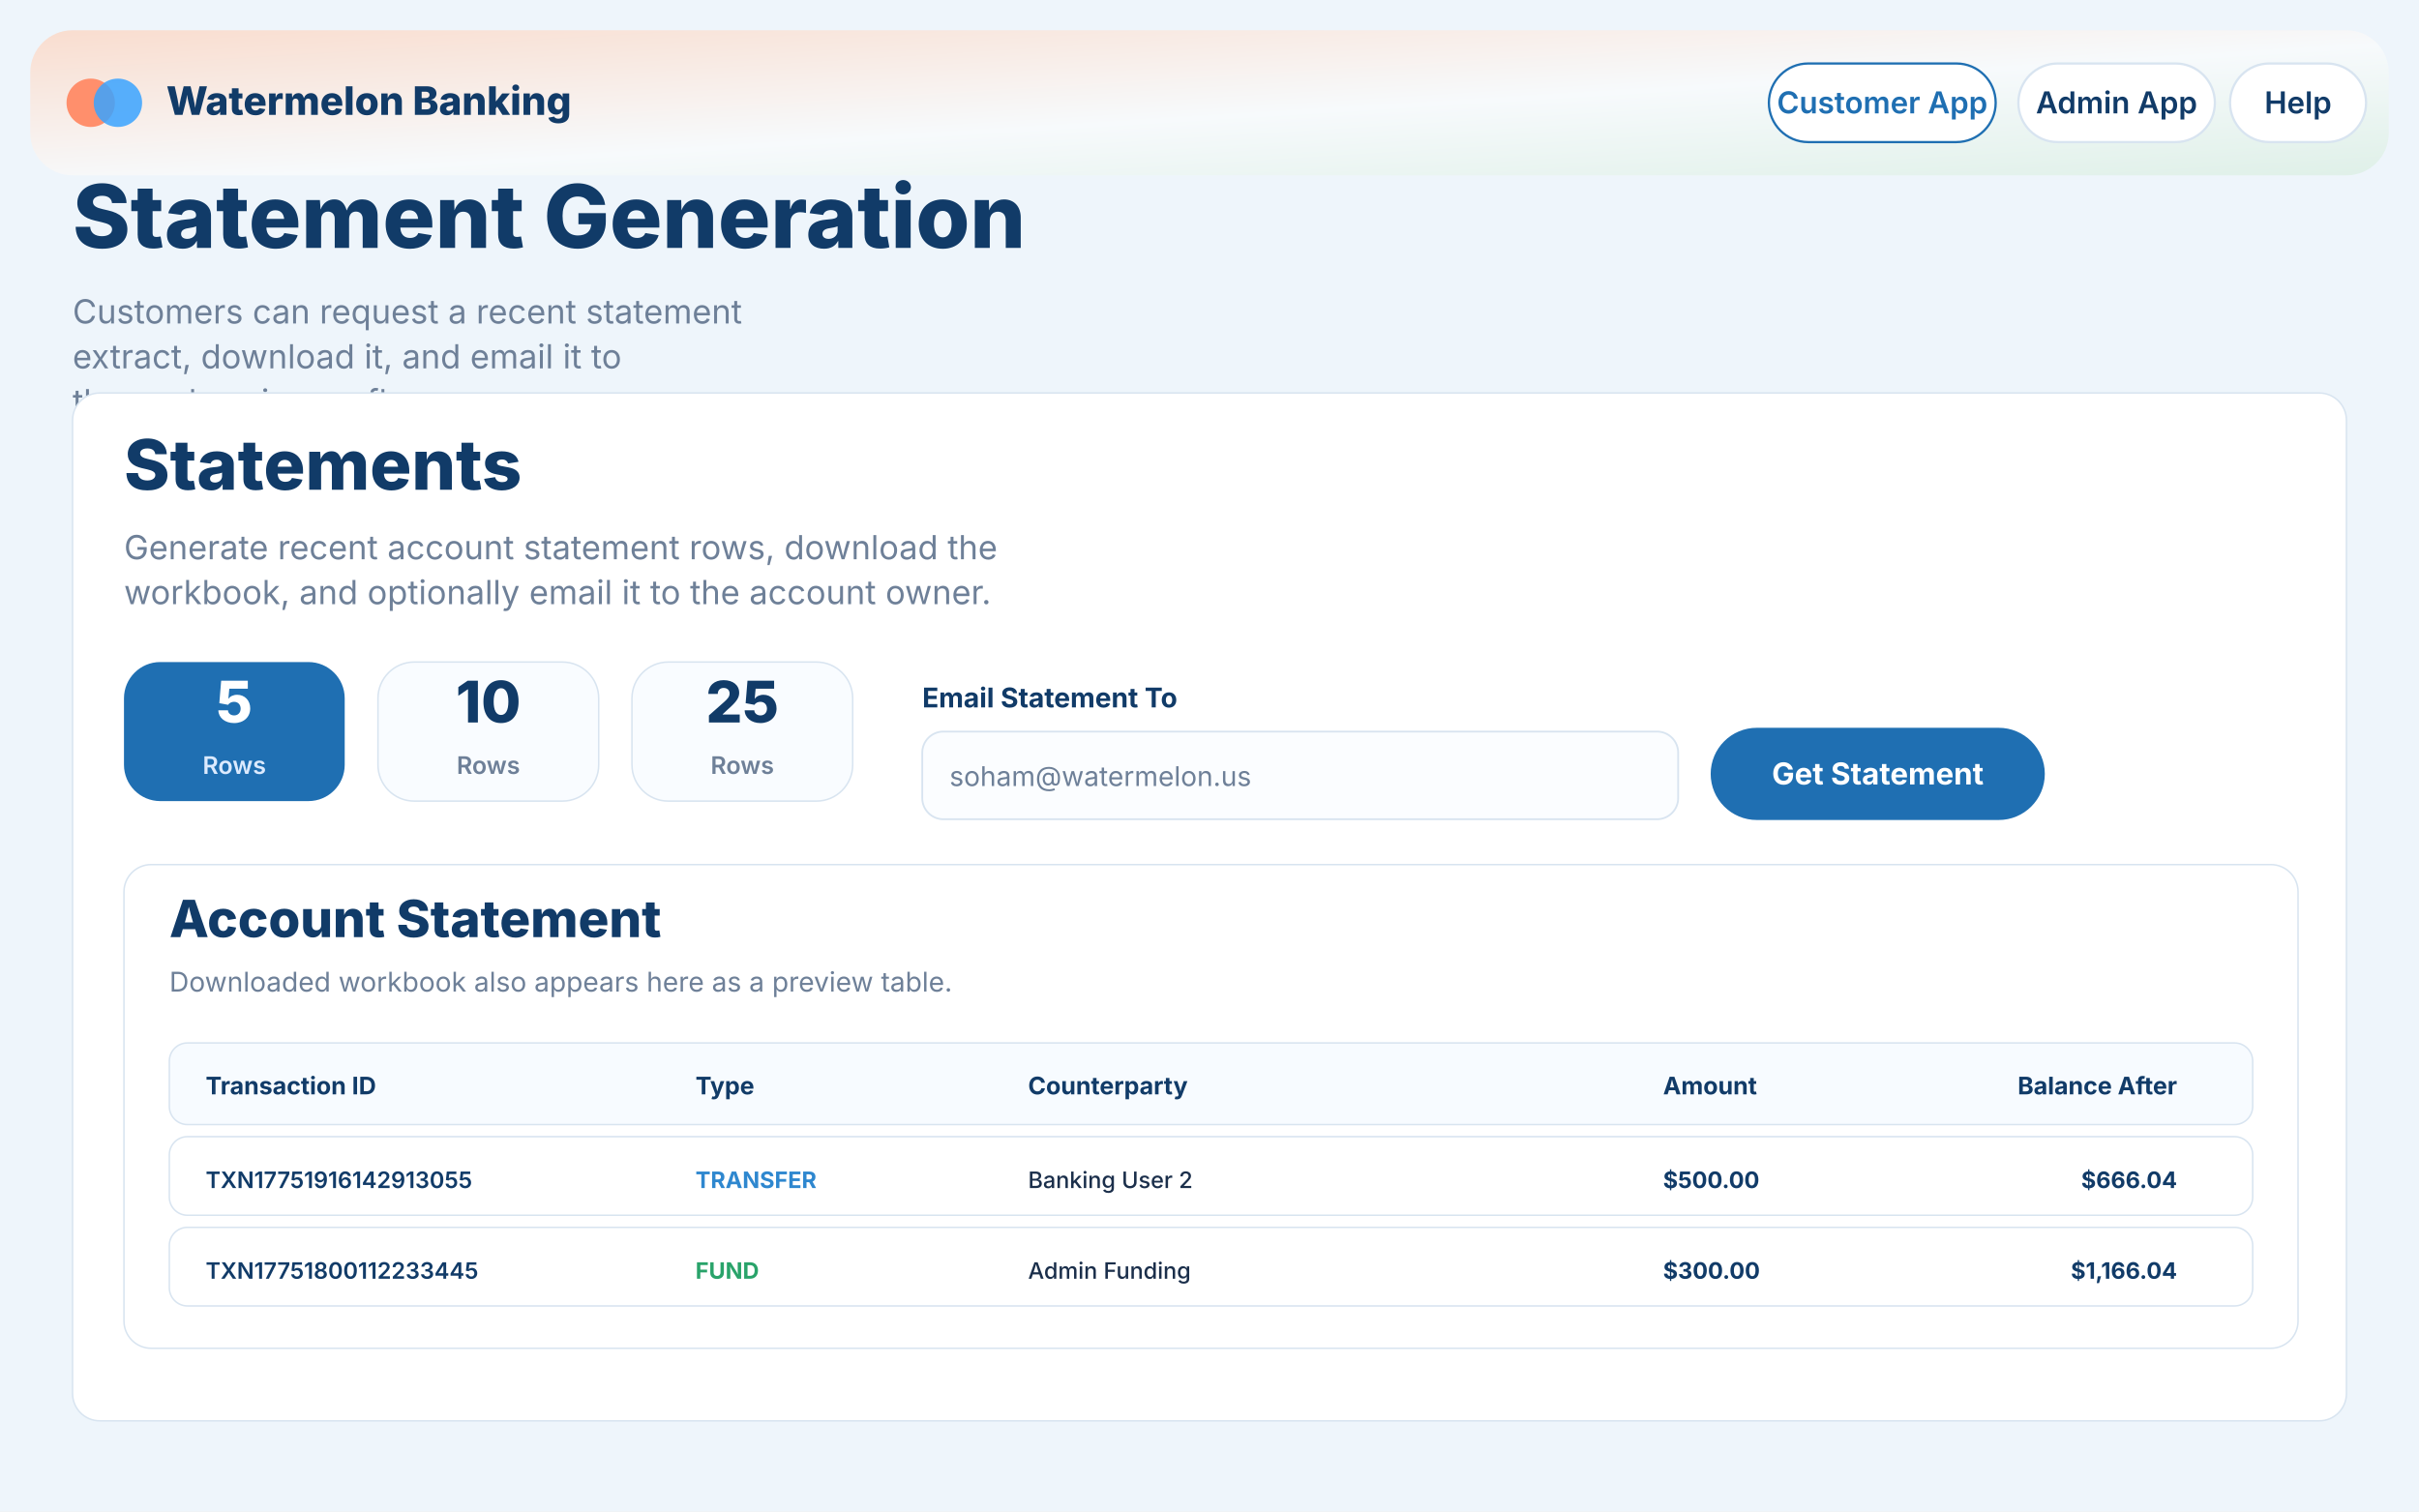
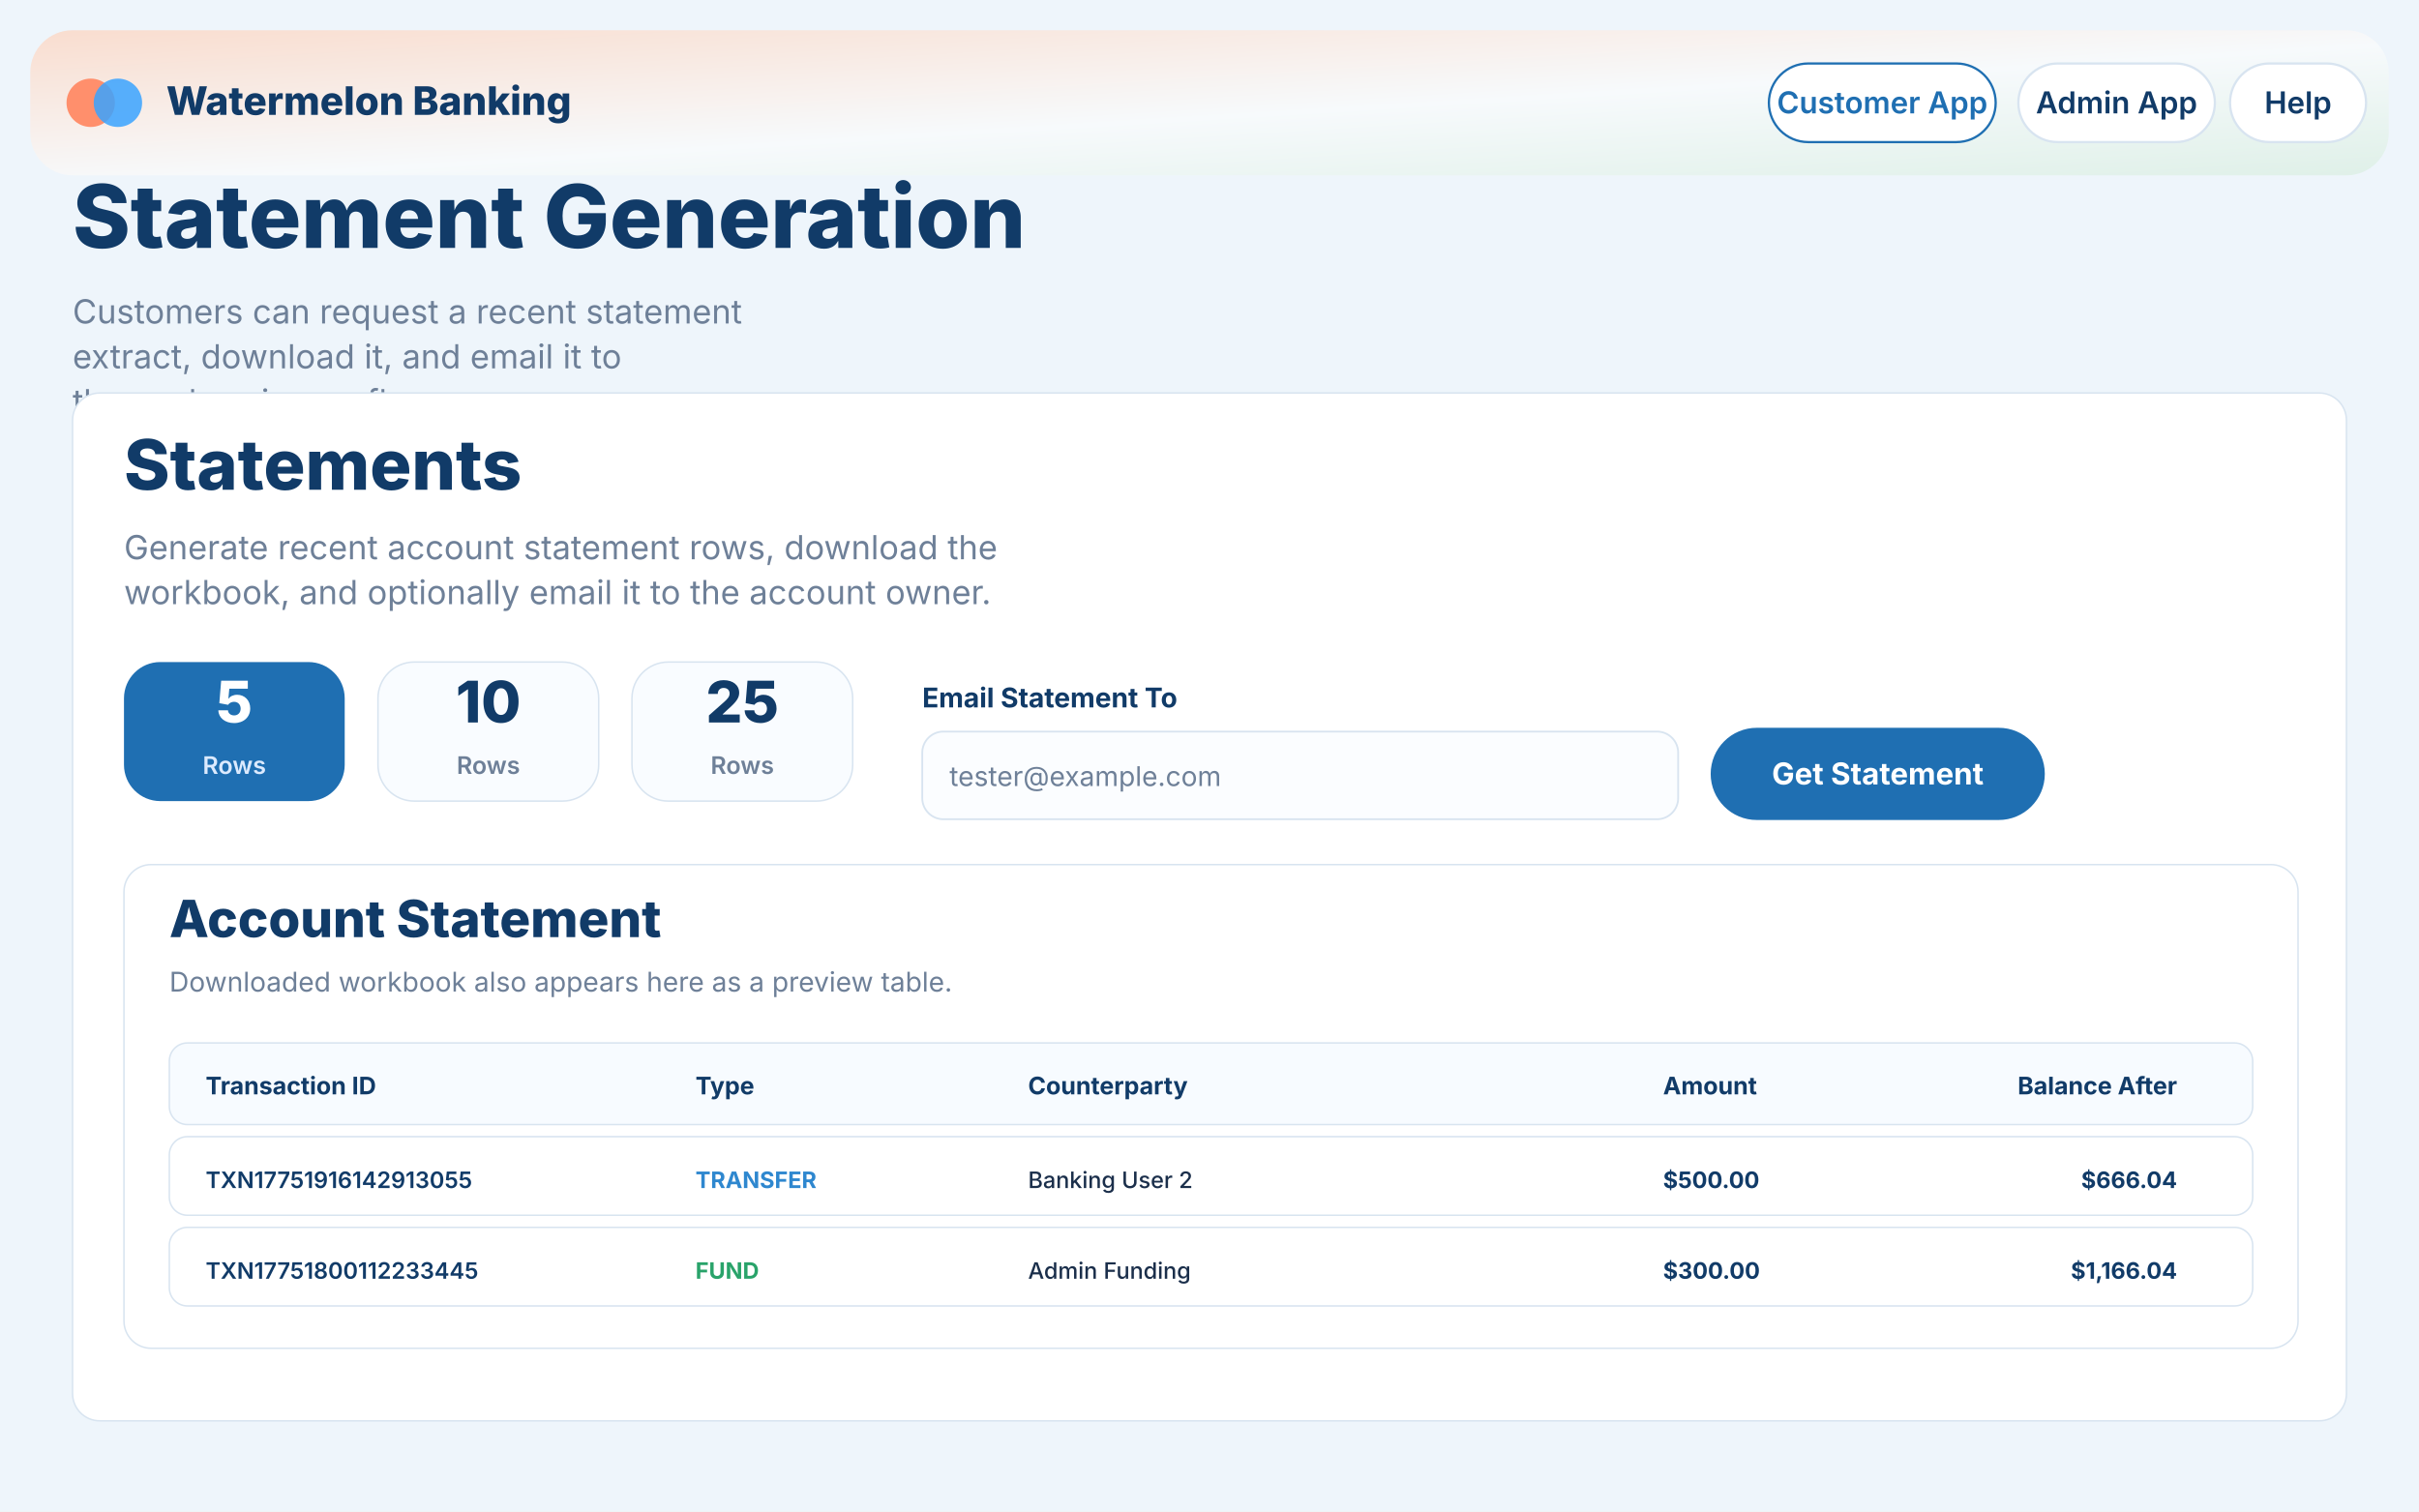
<svg xmlns="http://www.w3.org/2000/svg" width="1600" height="1000" viewBox="0 0 1600 1000">
  <rect width="1600" height="1000" fill="#eef5fb" />
  <defs>
    <linearGradient id="hero" x1="0" y1="0" x2="1" y2="1">
      <stop offset="0%" stop-color="#f9ddcf" />
      <stop offset="55%" stop-color="#f7fafc" />
      <stop offset="100%" stop-color="#dff0e8" />
    </linearGradient>
    <filter id="shadow" x="-20%" y="-20%" width="140%" height="140%">
      <feDropShadow dx="0" dy="16" stdDeviation="24" flood-color="#b8c7d8" flood-opacity="0.25" />
    </filter>
  </defs>
  <rect x="20" y="20" width="1560" height="96" rx="28" fill="url(#hero)" />
  <circle cx="60" cy="68" r="16" fill="#ff8f6c" />
  <circle cx="78" cy="68" r="16" fill="#39a3ff" opacity="0.85" />
  <text x="110" y="76" font-family="Inter, Arial, sans-serif" font-size="26" font-weight="800" fill="#113b68" text-anchor="start">Watermelon Banking</text>
  <rect x="1170" y="42" width="150" height="52" rx="26.0" fill="#fff" stroke="#1f6fb2" stroke-width="1.5" />
  <text x="1245.0" y="75.0" font-family="Inter, Arial, sans-serif" font-size="20" font-weight="600" fill="#1f6fb2" text-anchor="middle">Customer App</text>
  <rect x="1335" y="42" width="130" height="52" rx="26.0" fill="#fff" stroke="#d8e4f0" stroke-width="1.5" />
  <text x="1400.0" y="75.0" font-family="Inter, Arial, sans-serif" font-size="20" font-weight="600" fill="#113b68" text-anchor="middle">Admin App</text>
  <rect x="1475" y="42" width="90" height="52" rx="26.0" fill="#fff" stroke="#d8e4f0" stroke-width="1.5" />
  <text x="1520.0" y="75.0" font-family="Inter, Arial, sans-serif" font-size="20" font-weight="600" fill="#113b68" text-anchor="middle">Help</text>
  <text x="48" y="164" font-family="Inter, Arial, sans-serif" font-size="58" font-weight="800" fill="#113b68" text-anchor="start">Statement Generation</text>
  <text font-family="Inter, Arial, sans-serif" font-size="22" font-weight="400" fill="#6e8098">
    <tspan x="48" y="214.0">Customers can request a recent statement</tspan>
    <tspan x="48" y="243.7">extract, download it, and email it to</tspan>
    <tspan x="48" y="273.4">themselves in one flow.</tspan>
  </text>
  <rect x="48" y="260" width="1504" height="680" rx="18" fill="#ffffff" stroke="#d8e4f0" stroke-width="1" />
  <text x="82" y="324" font-family="Inter, Arial, sans-serif" font-size="46" font-weight="800" fill="#113b68" text-anchor="start">Statements</text>
  <text font-family="Inter, Arial, sans-serif" font-size="22" font-weight="400" fill="#6e8098">
    <tspan x="82" y="370.0">Generate recent account statement rows, download the</tspan>
    <tspan x="82" y="399.7">workbook, and optionally email it to the account owner.</tspan>
  </text>
  <rect x="82" y="438" width="146" height="92" rx="24" fill="#1f6fb2" stroke="#1f6fb2" stroke-width="0" />
  <text x="155" y="478" font-family="Inter, Arial, sans-serif" font-size="38" font-weight="800" fill="#fff" text-anchor="middle">5</text>
  <text x="155" y="512" font-family="Inter, Arial, sans-serif" font-size="16" font-weight="600" fill="#dbeafe" text-anchor="middle">Rows</text>
  <rect x="250" y="438" width="146" height="92" rx="24" fill="#f9fcff" stroke="#d8e4f0" stroke-width="1" />
  <text x="323" y="478" font-family="Inter, Arial, sans-serif" font-size="38" font-weight="800" fill="#113b68" text-anchor="middle">10</text>
  <text x="323" y="512" font-family="Inter, Arial, sans-serif" font-size="16" font-weight="600" fill="#6e8098" text-anchor="middle">Rows</text>
  <rect x="418" y="438" width="146" height="92" rx="24" fill="#f9fcff" stroke="#d8e4f0" stroke-width="1" />
  <text x="491" y="478" font-family="Inter, Arial, sans-serif" font-size="38" font-weight="800" fill="#113b68" text-anchor="middle">25</text>
  <text x="491" y="512" font-family="Inter, Arial, sans-serif" font-size="16" font-weight="600" fill="#6e8098" text-anchor="middle">Rows</text>
  <text x="610" y="468" font-family="Inter, Arial, sans-serif" font-size="18" font-weight="700" fill="#113b68" text-anchor="start">Email Statement To</text>
  <rect x="610" y="484" width="500" height="58" rx="14" fill="#fbfdff" stroke="#d8e4f0" stroke-width="1.2" />
-   <text x="628" y="520.0" font-family="Inter, Arial, sans-serif" font-size="18" font-weight="400" fill="#6e8098" text-anchor="start">soham@watermelon.us</text>
+   <text x="628" y="520.0" font-family="Inter, Arial, sans-serif" font-size="18" font-weight="400" fill="#6e8098" text-anchor="start">tester@example.com</text>
  <rect x="1132" y="482" width="220" height="60" rx="30.0" fill="#1f6fb2" stroke="#1f6fb2" stroke-width="1" />
  <text x="1242.0" y="519.0" font-family="Inter, Arial, sans-serif" font-size="20" font-weight="700" fill="#fff" text-anchor="middle">Get Statement</text>
  <rect x="82" y="572" width="1438" height="320" rx="18" fill="#ffffff" stroke="#d8e4f0" stroke-width="1" />
  <text x="112" y="620" font-family="Inter, Arial, sans-serif" font-size="34" font-weight="800" fill="#113b68" text-anchor="start">Account Statement</text>
  <text x="112" y="656" font-family="Inter, Arial, sans-serif" font-size="18" font-weight="400" fill="#6e8098" text-anchor="start">Downloaded workbook also appears here as a preview table.</text>
  <rect x="112" y="690" width="1378" height="54" rx="12" fill="#f7fbff" stroke="#d8e4f0" stroke-width="1" />
  <text x="136" y="724" font-family="Inter, Arial, sans-serif" font-size="16" font-weight="700" fill="#113b68" text-anchor="start">Transaction ID</text>
  <text x="460" y="724" font-family="Inter, Arial, sans-serif" font-size="16" font-weight="700" fill="#113b68" text-anchor="start">Type</text>
  <text x="680" y="724" font-family="Inter, Arial, sans-serif" font-size="16" font-weight="700" fill="#113b68" text-anchor="start">Counterparty</text>
  <text x="1100" y="724" font-family="Inter, Arial, sans-serif" font-size="16" font-weight="700" fill="#113b68" text-anchor="start">Amount</text>
  <text x="1440" y="724" font-family="Inter, Arial, sans-serif" font-size="16" font-weight="700" fill="#113b68" text-anchor="end">Balance After</text>
  <rect x="112" y="752" width="1378" height="52" rx="12" fill="#ffffff" stroke="#d8e4f0" stroke-width="1" />
  <text x="136" y="786" font-family="Inter, Arial, sans-serif" font-size="15" font-weight="600" fill="#113b68" text-anchor="start">TXN17751916142913055</text>
  <text x="460" y="786" font-family="Inter, Arial, sans-serif" font-size="15" font-weight="700" fill="#2e87cf" text-anchor="start">TRANSFER</text>
  <text x="680" y="786" font-family="Inter, Arial, sans-serif" font-size="15" font-weight="500" fill="#1b2f4b" text-anchor="start">Banking User 2</text>
  <text x="1100" y="786" font-family="Inter, Arial, sans-serif" font-size="15" font-weight="700" fill="#113b68" text-anchor="start">$500.00</text>
  <text x="1440" y="786" font-family="Inter, Arial, sans-serif" font-size="15" font-weight="700" fill="#113b68" text-anchor="end">$666.04</text>
  <rect x="112" y="812" width="1378" height="52" rx="12" fill="#ffffff" stroke="#d8e4f0" stroke-width="1" />
  <text x="136" y="846" font-family="Inter, Arial, sans-serif" font-size="15" font-weight="600" fill="#113b68" text-anchor="start">TXN17751800112233445</text>
  <text x="460" y="846" font-family="Inter, Arial, sans-serif" font-size="15" font-weight="700" fill="#29a36a" text-anchor="start">FUND</text>
  <text x="680" y="846" font-family="Inter, Arial, sans-serif" font-size="15" font-weight="500" fill="#1b2f4b" text-anchor="start">Admin Funding</text>
  <text x="1100" y="846" font-family="Inter, Arial, sans-serif" font-size="15" font-weight="700" fill="#113b68" text-anchor="start">$300.00</text>
  <text x="1440" y="846" font-family="Inter, Arial, sans-serif" font-size="15" font-weight="700" fill="#113b68" text-anchor="end">$1,166.04</text>
</svg>
